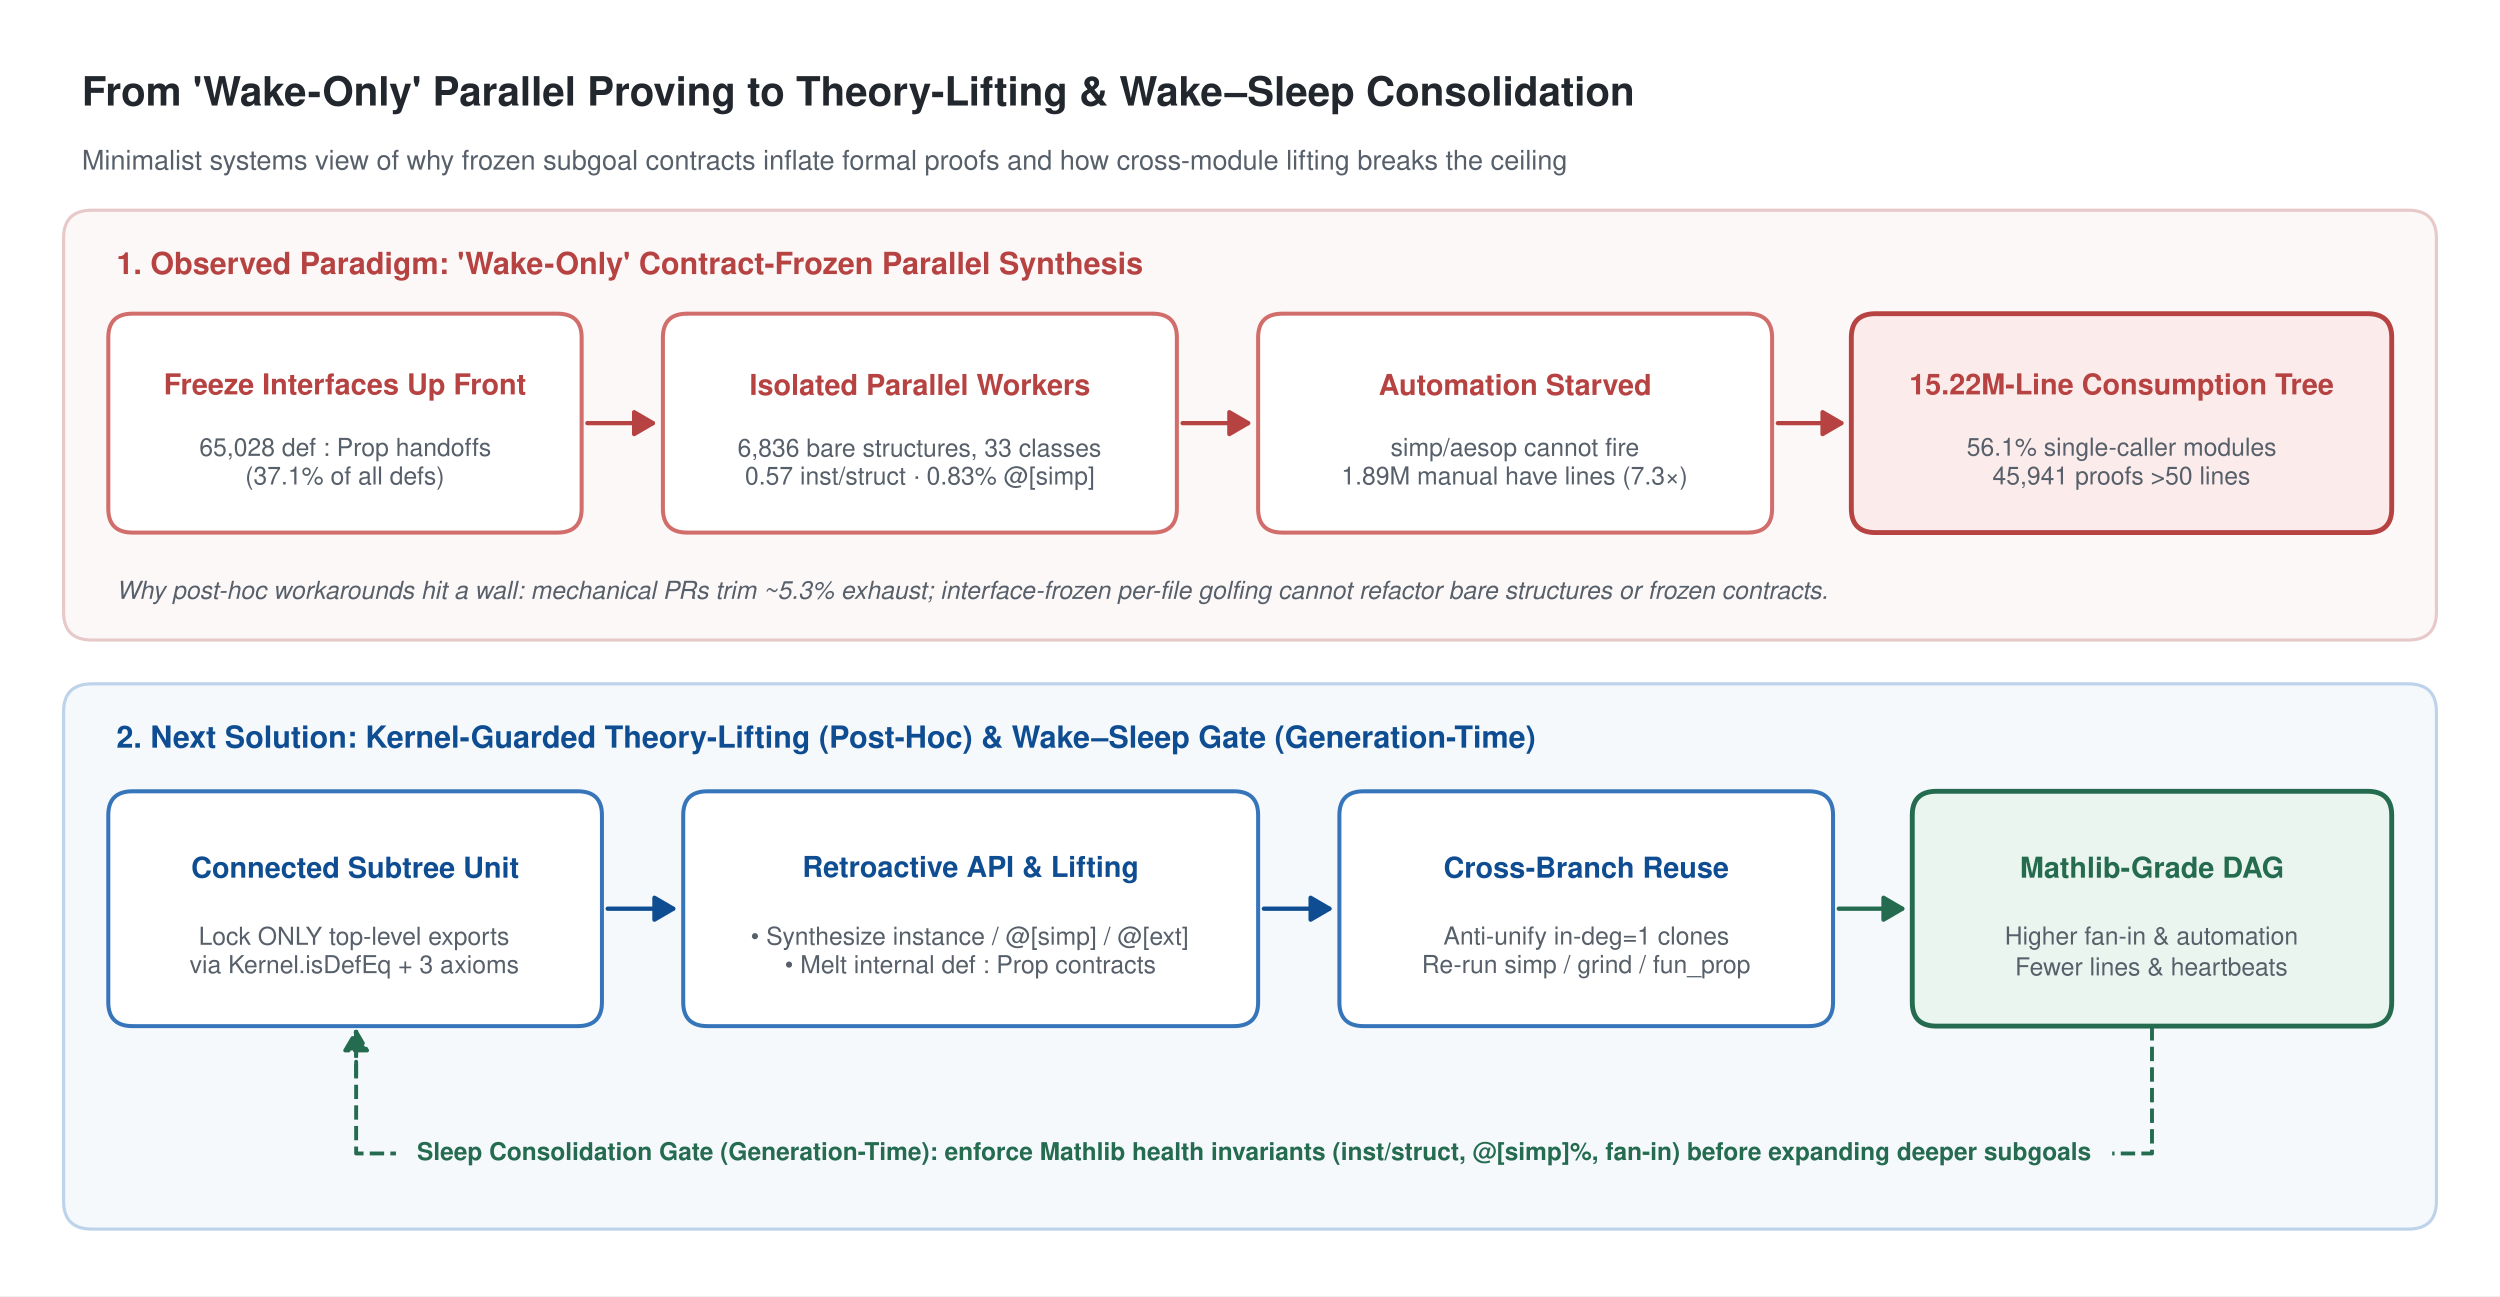
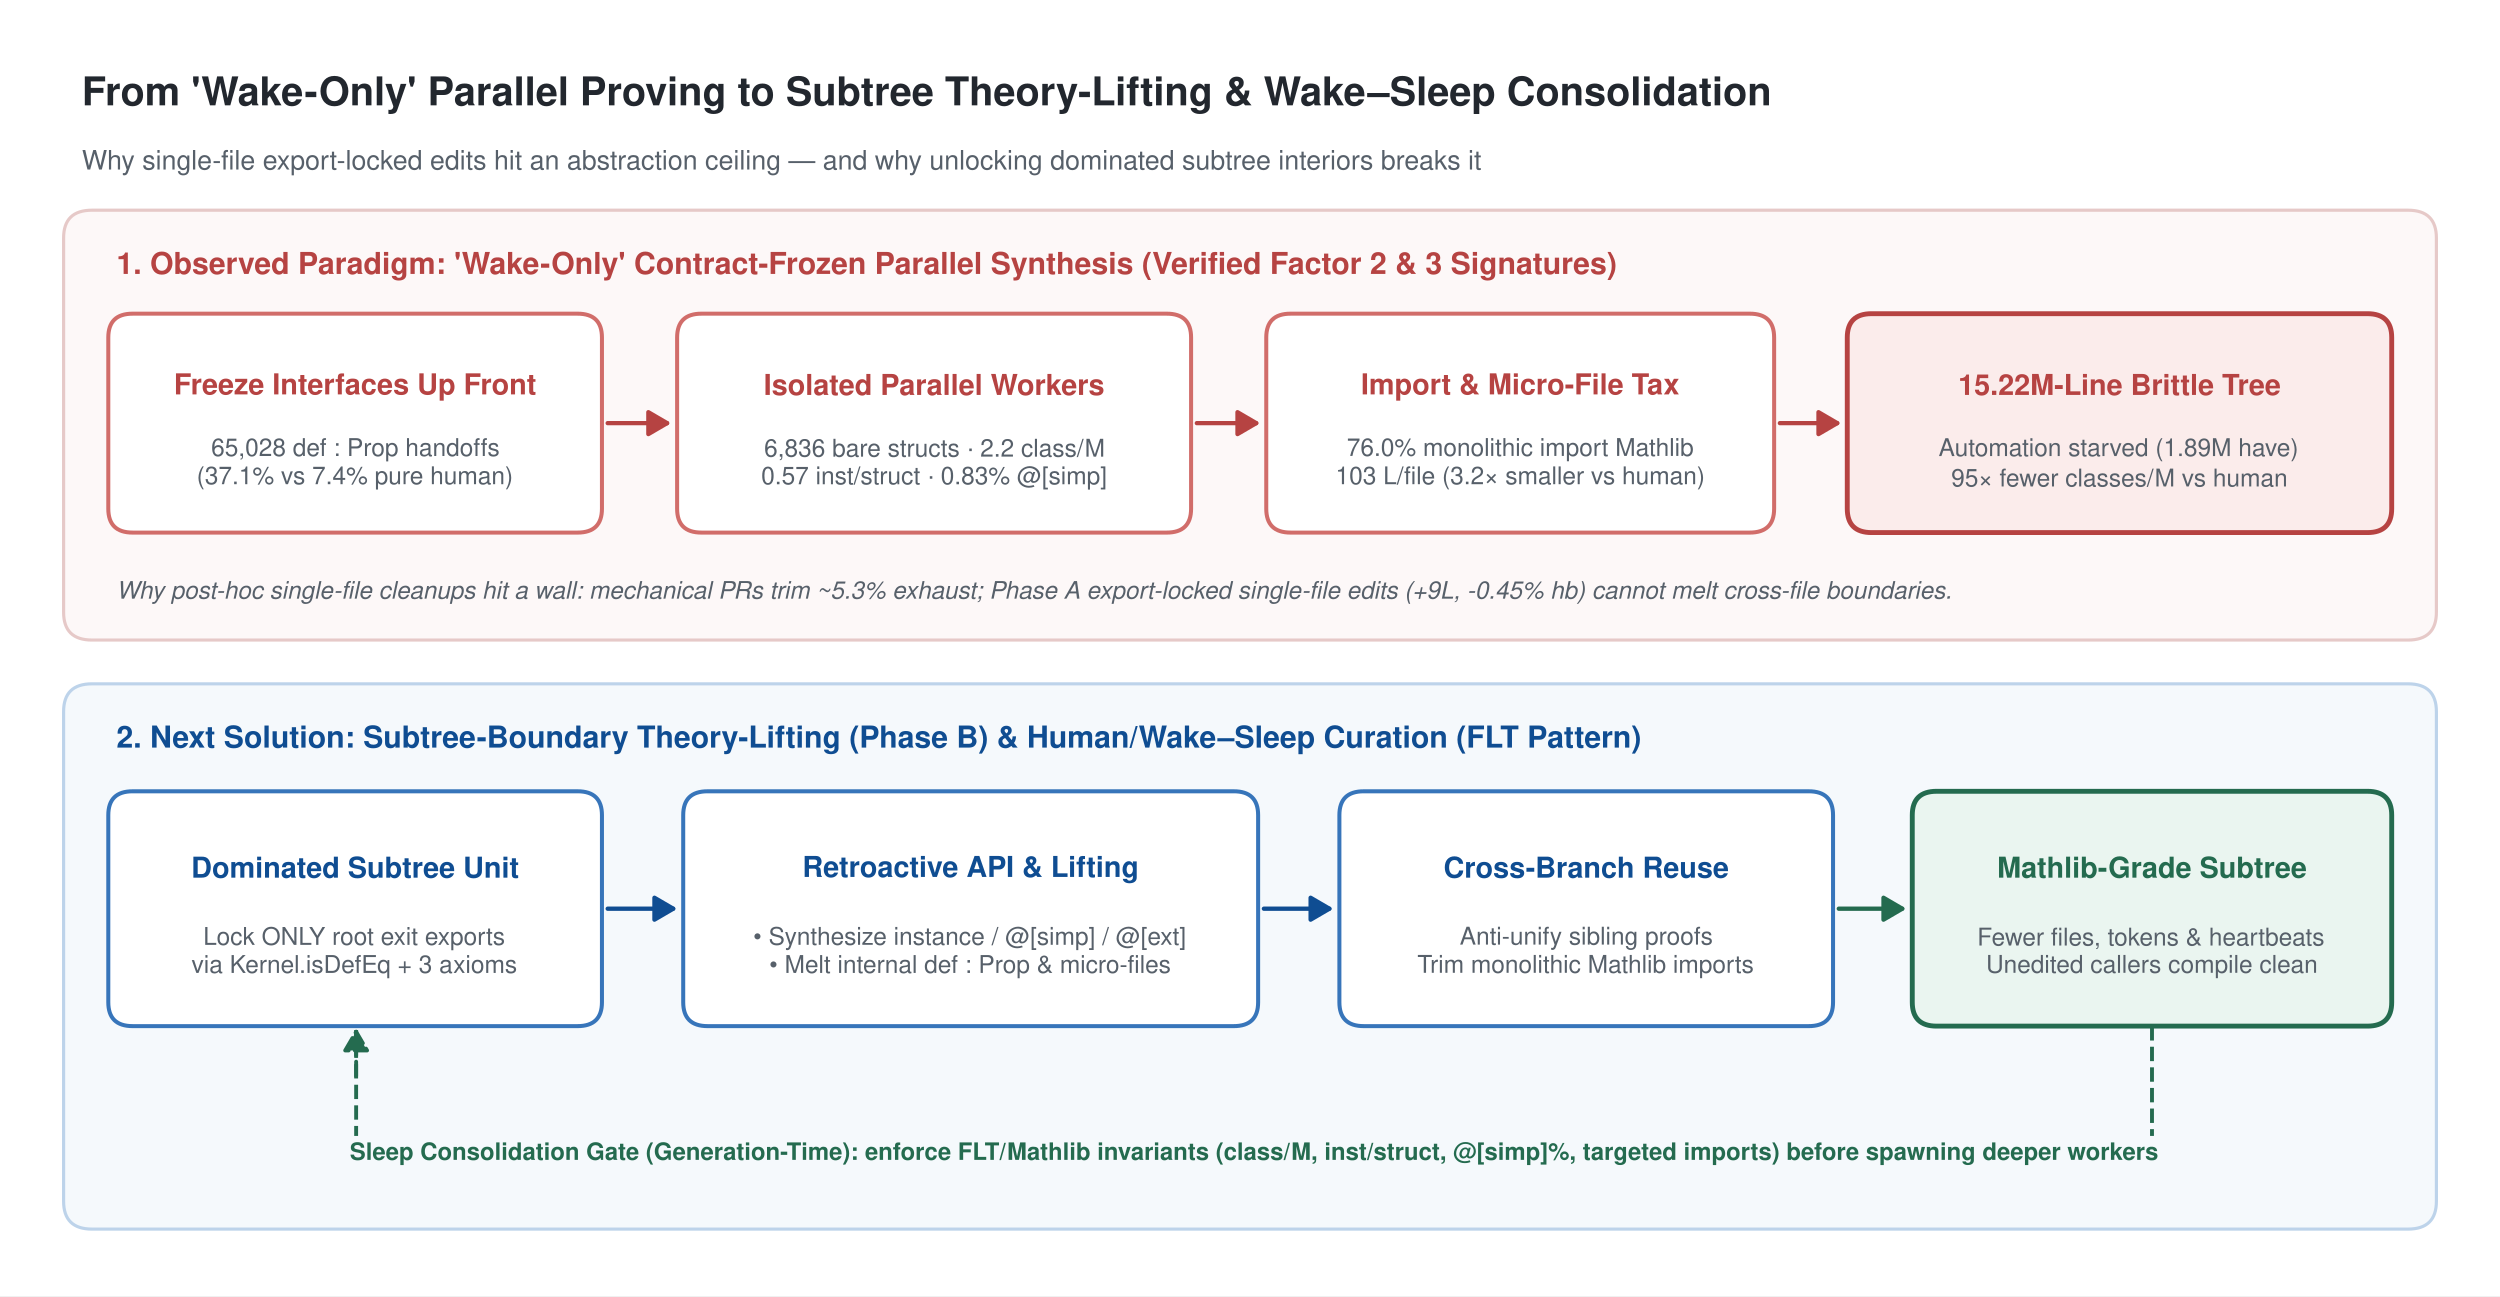
<svg xmlns="http://www.w3.org/2000/svg" width="868.32pt" height="450.144pt" viewBox="0 0 868.32 450.144" version="1.1">
  <defs>
    <style type="text/css">*{stroke-linejoin: round; stroke-linecap: butt}</style>
  </defs>
  <g id="figure_1">
    <g id="patch_1">
      <path d="M 0 450.144  L 868.32 450.144  L 868.32 -0  L 0 -0  z " style="fill: #ffffff" />
    </g>
    <g id="axes_1">
      <g id="patch_2">
-         <path d="M 31.968 222.307  L 836.352 222.307  Q 846.23 222.307 846.23 212.63  L 846.23 82.685  Q 846.23 73.008 836.352 73.008  L 31.968 73.008  Q 22.09 73.008 22.09 82.685  L 22.09 212.63  Q 22.09 222.307 31.968 222.307  z " clip-path="url(#p653486f3a5)" style="fill: #fdf8f8; stroke: #e6c9c8; stroke-width: 1.1; stroke-linejoin: miter" />
+         <path d="M 31.968 222.307  L 836.352 222.307  Q 846.23 222.307 846.23 212.63  L 846.23 82.685  Q 846.23 73.008 836.352 73.008  L 31.968 73.008  Q 22.09 73.008 22.09 82.685  L 22.09 212.63  Q 22.09 222.307 31.968 222.307  z " clip-path="url(#p4495356ec5)" style="fill: #fdf8f8; stroke: #e6c9c8; stroke-width: 1.1; stroke-linejoin: miter" />
      </g>
      <g id="patch_3">
-         <path d="M 31.968 426.902  L 836.352 426.902  Q 846.23 426.902 846.23 417.226  L 846.23 247.19  Q 846.23 237.514 836.352 237.514  L 31.968 237.514  Q 22.09 237.514 22.09 247.19  L 22.09 417.226  Q 22.09 426.902 31.968 426.902  z " clip-path="url(#p653486f3a5)" style="fill: #f5f9fc; stroke: #bdd3ea; stroke-width: 1.1; stroke-linejoin: miter" />
+         <path d="M 31.968 426.902  L 836.352 426.902  Q 846.23 426.902 846.23 417.226  L 846.23 247.19  Q 846.23 237.514 836.352 237.514  L 31.968 237.514  Q 22.09 237.514 22.09 247.19  L 22.09 417.226  Q 22.09 426.902 31.968 426.902  z " clip-path="url(#p4495356ec5)" style="fill: #f5f9fc; stroke: #bdd3ea; stroke-width: 1.1; stroke-linejoin: miter" />
      </g>
      <g id="text_1">
-         <text style="font-weight: 700; font-size: 10.6px; font-family: 'Helvetica', 'Arial', 'DejaVu Sans', 'Bitstream Vera Sans', 'Computer Modern Sans Serif', 'Lucida Grande', 'Verdana', 'Geneva', 'Lucid', 'Avant Garde', sans-serif; text-anchor: start; fill: #b64342" x="40.435" y="95.182" transform="rotate(-0 40.4352 95.18219)">1.  Observed Paradigm: 'Wake-Only' Contract-Frozen Parallel Synthesis</text>
+         <text style="font-weight: 700; font-size: 10.5px; font-family: 'Helvetica', 'Arial', 'DejaVu Sans', 'Bitstream Vera Sans', 'Computer Modern Sans Serif', 'Lucida Grande', 'Verdana', 'Geneva', 'Lucid', 'Avant Garde', sans-serif; text-anchor: start; fill: #b64342" x="40.435" y="95.156" transform="rotate(-0 40.4352 95.15558)">1.  Observed Paradigm: 'Wake-Only' Contract-Frozen Parallel Synthesis  (Verified Factor 2 &amp; 3 Signatures)</text>
      </g>
      <g id="text_2">
-         <text style="font-weight: 700; font-size: 10.6px; font-family: 'Helvetica', 'Arial', 'DejaVu Sans', 'Bitstream Vera Sans', 'Computer Modern Sans Serif', 'Lucida Grande', 'Verdana', 'Geneva', 'Lucid', 'Avant Garde', sans-serif; text-anchor: start; fill: #0f4d92" x="40.435" y="259.688" transform="rotate(-0 40.4352 259.6878)">2.  Next Solution: Kernel-Guarded Theory-Lifting  (Post-Hoc)  &amp;  Wake–Sleep Gate  (Generation-Time)</text>
+         <text style="font-weight: 700; font-size: 10.5px; font-family: 'Helvetica', 'Arial', 'DejaVu Sans', 'Bitstream Vera Sans', 'Computer Modern Sans Serif', 'Lucida Grande', 'Verdana', 'Geneva', 'Lucid', 'Avant Garde', sans-serif; text-anchor: start; fill: #0f4d92" x="40.435" y="259.661" transform="rotate(-0 40.4352 259.6612)">2.  Next Solution: Subtree-Boundary Theory-Lifting  (Phase B)  &amp;  Human/Wake–Sleep Curation  (FLT Pattern)</text>
      </g>
      <g id="text_3">
-         <text style="font-weight: 700; font-size: 14px; font-family: 'Helvetica', 'Arial', 'DejaVu Sans', 'Bitstream Vera Sans', 'Computer Modern Sans Serif', 'Lucida Grande', 'Verdana', 'Geneva', 'Lucid', 'Avant Garde', sans-serif; text-anchor: start; fill: #22272e" x="28.44" y="36.644" transform="rotate(-0 28.44 36.64371)">From 'Wake-Only' Parallel Proving to Theory-Lifting &amp; Wake–Sleep Consolidation</text>
+         <text style="font-weight: 700; font-size: 13.8px; font-family: 'Helvetica', 'Arial', 'DejaVu Sans', 'Bitstream Vera Sans', 'Computer Modern Sans Serif', 'Lucida Grande', 'Verdana', 'Geneva', 'Lucid', 'Avant Garde', sans-serif; text-anchor: start; fill: #22272e" x="28.44" y="36.59" transform="rotate(-0 28.44 36.59049)">From 'Wake-Only' Parallel Proving to Subtree Theory-Lifting &amp; Wake–Sleep Consolidation</text>
      </g>
      <g id="text_4">
-         <text style="font-size: 9.4px; font-family: 'Helvetica', 'Arial', 'DejaVu Sans', 'Bitstream Vera Sans', 'Computer Modern Sans Serif', 'Lucida Grande', 'Verdana', 'Geneva', 'Lucid', 'Avant Garde', sans-serif; text-anchor: start; fill: #57606a" x="28.44" y="58.904" transform="rotate(-0 28.44 58.90433)">Minimalist systems view of why frozen subgoal contracts inflate formal proofs and how cross-module lifting breaks the ceiling</text>
+         <text style="font-size: 9.3px; font-family: 'Helvetica', 'Arial', 'DejaVu Sans', 'Bitstream Vera Sans', 'Computer Modern Sans Serif', 'Lucida Grande', 'Verdana', 'Geneva', 'Lucid', 'Avant Garde', sans-serif; text-anchor: start; fill: #57606a" x="28.44" y="58.878" transform="rotate(-0 28.44 58.87789)">Why single-file export-locked edits hit an abstraction ceiling — and why unlocking dominated subtree interiors breaks it</text>
      </g>
      <g id="patch_4">
-         <path d="M 46.08 184.982  L 193.55 184.982  Q 202.018 184.982 202.018 176.688  L 202.018 117.245  Q 202.018 108.95 193.55 108.95  L 46.08 108.95  Q 37.613 108.95 37.613 117.245  L 37.613 176.688  Q 37.613 184.982 46.08 184.982  z " clip-path="url(#p653486f3a5)" style="fill: #ffffff; stroke: #d16d6a; stroke-width: 1.4; stroke-linejoin: miter" />
+         <path d="M 46.08 184.982  L 200.606 184.982  Q 209.074 184.982 209.074 176.688  L 209.074 117.245  Q 209.074 108.95 200.606 108.95  L 46.08 108.95  Q 37.613 108.95 37.613 117.245  L 37.613 176.688  Q 37.613 184.982 46.08 184.982  z " clip-path="url(#p4495356ec5)" style="fill: #ffffff; stroke: #d16d6a; stroke-width: 1.4; stroke-linejoin: miter" />
      </g>
      <g id="patch_5">
-         <path d="M 238.709 184.982  L 400.291 184.982  Q 408.758 184.982 408.758 176.688  L 408.758 117.245  Q 408.758 108.95 400.291 108.95  L 238.709 108.95  Q 230.242 108.95 230.242 117.245  L 230.242 176.688  Q 230.242 184.982 238.709 184.982  z " clip-path="url(#p653486f3a5)" style="fill: #ffffff; stroke: #d16d6a; stroke-width: 1.4; stroke-linejoin: miter" />
+         <path d="M 243.648 184.982  L 405.23 184.982  Q 413.698 184.982 413.698 176.688  L 413.698 117.245  Q 413.698 108.95 405.23 108.95  L 243.648 108.95  Q 235.181 108.95 235.181 117.245  L 235.181 176.688  Q 235.181 184.982 243.648 184.982  z " clip-path="url(#p4495356ec5)" style="fill: #ffffff; stroke: #d16d6a; stroke-width: 1.4; stroke-linejoin: miter" />
      </g>
      <g id="patch_6">
-         <path d="M 445.45 184.982  L 607.032 184.982  Q 615.499 184.982 615.499 176.688  L 615.499 117.245  Q 615.499 108.95 607.032 108.95  L 445.45 108.95  Q 436.982 108.95 436.982 117.245  L 436.982 176.688  Q 436.982 184.982 445.45 184.982  z " clip-path="url(#p653486f3a5)" style="fill: #ffffff; stroke: #d16d6a; stroke-width: 1.4; stroke-linejoin: miter" />
+         <path d="M 448.272 184.982  L 607.738 184.982  Q 616.205 184.982 616.205 176.688  L 616.205 117.245  Q 616.205 108.95 607.738 108.95  L 448.272 108.95  Q 439.805 108.95 439.805 117.245  L 439.805 176.688  Q 439.805 184.982 448.272 184.982  z " clip-path="url(#p4495356ec5)" style="fill: #ffffff; stroke: #d16d6a; stroke-width: 1.4; stroke-linejoin: miter" />
      </g>
      <g id="patch_7">
-         <path d="M 651.485 184.982  L 822.24 184.982  Q 830.707 184.982 830.707 176.688  L 830.707 117.245  Q 830.707 108.95 822.24 108.95  L 651.485 108.95  Q 643.018 108.95 643.018 117.245  L 643.018 176.688  Q 643.018 184.982 651.485 184.982  z " clip-path="url(#p653486f3a5)" style="fill: #fbeceb; stroke: #b64342; stroke-width: 1.7; stroke-linejoin: miter" />
+         <path d="M 650.074 184.982  L 822.24 184.982  Q 830.707 184.982 830.707 176.688  L 830.707 117.245  Q 830.707 108.95 822.24 108.95  L 650.074 108.95  Q 641.606 108.95 641.606 117.245  L 641.606 176.688  Q 641.606 184.982 650.074 184.982  z " clip-path="url(#p4495356ec5)" style="fill: #fbeceb; stroke: #b64342; stroke-width: 1.7; stroke-linejoin: miter" />
      </g>
      <g id="patch_8">
-         <path d="M 46.08 356.4  L 200.606 356.4  Q 209.074 356.4 209.074 348.106  L 209.074 283.133  Q 209.074 274.838 200.606 274.838  L 46.08 274.838  Q 37.613 274.838 37.613 283.133  L 37.613 348.106  Q 37.613 356.4 46.08 356.4  z " clip-path="url(#p653486f3a5)" style="fill: #ffffff; stroke: #3775ba; stroke-width: 1.4; stroke-linejoin: miter" />
+         <path d="M 46.08 356.4  L 200.606 356.4  Q 209.074 356.4 209.074 348.106  L 209.074 283.133  Q 209.074 274.838 200.606 274.838  L 46.08 274.838  Q 37.613 274.838 37.613 283.133  L 37.613 348.106  Q 37.613 356.4 46.08 356.4  z " clip-path="url(#p4495356ec5)" style="fill: #ffffff; stroke: #3775ba; stroke-width: 1.4; stroke-linejoin: miter" />
      </g>
      <g id="patch_9">
-         <path d="M 245.765 356.4  L 428.515 356.4  Q 436.982 356.4 436.982 348.106  L 436.982 283.133  Q 436.982 274.838 428.515 274.838  L 245.765 274.838  Q 237.298 274.838 237.298 283.133  L 237.298 348.106  Q 237.298 356.4 245.765 356.4  z " clip-path="url(#p653486f3a5)" style="fill: #ffffff; stroke: #3775ba; stroke-width: 1.4; stroke-linejoin: miter" />
+         <path d="M 245.765 356.4  L 428.515 356.4  Q 436.982 356.4 436.982 348.106  L 436.982 283.133  Q 436.982 274.838 428.515 274.838  L 245.765 274.838  Q 237.298 274.838 237.298 283.133  L 237.298 348.106  Q 237.298 356.4 245.765 356.4  z " clip-path="url(#p4495356ec5)" style="fill: #ffffff; stroke: #3775ba; stroke-width: 1.4; stroke-linejoin: miter" />
      </g>
      <g id="patch_10">
-         <path d="M 473.674 356.4  L 628.2 356.4  Q 636.667 356.4 636.667 348.106  L 636.667 283.133  Q 636.667 274.838 628.2 274.838  L 473.674 274.838  Q 465.206 274.838 465.206 283.133  L 465.206 348.106  Q 465.206 356.4 473.674 356.4  z " clip-path="url(#p653486f3a5)" style="fill: #ffffff; stroke: #3775ba; stroke-width: 1.4; stroke-linejoin: miter" />
+         <path d="M 473.674 356.4  L 628.2 356.4  Q 636.667 356.4 636.667 348.106  L 636.667 283.133  Q 636.667 274.838 628.2 274.838  L 473.674 274.838  Q 465.206 274.838 465.206 283.133  L 465.206 348.106  Q 465.206 356.4 473.674 356.4  z " clip-path="url(#p4495356ec5)" style="fill: #ffffff; stroke: #3775ba; stroke-width: 1.4; stroke-linejoin: miter" />
      </g>
      <g id="patch_11">
-         <path d="M 672.653 356.4  L 822.24 356.4  Q 830.707 356.4 830.707 348.106  L 830.707 283.133  Q 830.707 274.838 822.24 274.838  L 672.653 274.838  Q 664.186 274.838 664.186 283.133  L 664.186 348.106  Q 664.186 356.4 672.653 356.4  z " clip-path="url(#p653486f3a5)" style="fill: #eaf5f0; stroke: #246b4f; stroke-width: 1.7; stroke-linejoin: miter" />
+         <path d="M 672.653 356.4  L 822.24 356.4  Q 830.707 356.4 830.707 348.106  L 830.707 283.133  Q 830.707 274.838 822.24 274.838  L 672.653 274.838  Q 664.186 274.838 664.186 283.133  L 664.186 348.106  Q 664.186 356.4 672.653 356.4  z " clip-path="url(#p4495356ec5)" style="fill: #eaf5f0; stroke: #246b4f; stroke-width: 1.7; stroke-linejoin: miter" />
      </g>
      <g id="text_5">
-         <text style="font-weight: 700; font-size: 10px; font-family: 'Helvetica', 'Arial', 'DejaVu Sans', 'Bitstream Vera Sans', 'Computer Modern Sans Serif', 'Lucida Grande', 'Verdana', 'Geneva', 'Lucid', 'Avant Garde', sans-serif; text-anchor: middle; fill: #b64342" x="119.815" y="136.978" transform="rotate(-0 119.8152 136.9783)">Freeze Interfaces Up Front</text>
+         <text style="font-weight: 700; font-size: 10px; font-family: 'Helvetica', 'Arial', 'DejaVu Sans', 'Bitstream Vera Sans', 'Computer Modern Sans Serif', 'Lucida Grande', 'Verdana', 'Geneva', 'Lucid', 'Avant Garde', sans-serif; text-anchor: middle; fill: #b64342" x="123.343" y="136.978" transform="rotate(-0 123.3432 136.9783)">Freeze Interfaces Up Front</text>
      </g>
      <g id="text_6">
-         <text style="font-size: 8.6px; font-family: 'Helvetica', 'Arial', 'DejaVu Sans', 'Bitstream Vera Sans', 'Computer Modern Sans Serif', 'Lucida Grande', 'Verdana', 'Geneva', 'Lucid', 'Avant Garde', sans-serif; fill: #57606a" transform="translate(69.21226 158.3543)">65,028 def : Prop handoffs</text>
-         <text style="font-size: 8.6px; font-family: 'Helvetica', 'Arial', 'DejaVu Sans', 'Bitstream Vera Sans', 'Computer Modern Sans Serif', 'Lucida Grande', 'Verdana', 'Geneva', 'Lucid', 'Avant Garde', sans-serif; fill: #57606a" transform="translate(85.16123 168.269)">(37.1% of all defs)</text>
+         <text style="font-size: 8.5px; font-family: 'Helvetica', 'Arial', 'DejaVu Sans', 'Bitstream Vera Sans', 'Computer Modern Sans Serif', 'Lucida Grande', 'Verdana', 'Geneva', 'Lucid', 'Avant Garde', sans-serif; fill: #57606a" transform="translate(73.32867 158.3858)">65,028 def : Prop handoffs</text>
+         <text style="font-size: 8.5px; font-family: 'Helvetica', 'Arial', 'DejaVu Sans', 'Bitstream Vera Sans', 'Computer Modern Sans Serif', 'Lucida Grande', 'Verdana', 'Geneva', 'Lucid', 'Avant Garde', sans-serif; fill: #57606a" transform="translate(68.30437 168.1666)">(37.1% vs 7.4% pure human)</text>
      </g>
      <g id="text_7">
-         <text style="font-weight: 700; font-size: 10px; font-family: 'Helvetica', 'Arial', 'DejaVu Sans', 'Bitstream Vera Sans', 'Computer Modern Sans Serif', 'Lucida Grande', 'Verdana', 'Geneva', 'Lucid', 'Avant Garde', sans-serif; text-anchor: middle; fill: #b64342" x="319.5" y="137.176" transform="rotate(-0 319.5 137.1764)">Isolated Parallel Workers</text>
+         <text style="font-weight: 700; font-size: 10px; font-family: 'Helvetica', 'Arial', 'DejaVu Sans', 'Bitstream Vera Sans', 'Computer Modern Sans Serif', 'Lucida Grande', 'Verdana', 'Geneva', 'Lucid', 'Avant Garde', sans-serif; text-anchor: middle; fill: #b64342" x="324.439" y="137.176" transform="rotate(-0 324.4392 137.1764)">Isolated Parallel Workers</text>
      </g>
      <g id="text_8">
-         <text style="font-size: 8.6px; font-family: 'Helvetica', 'Arial', 'DejaVu Sans', 'Bitstream Vera Sans', 'Computer Modern Sans Serif', 'Lucida Grande', 'Verdana', 'Geneva', 'Lucid', 'Avant Garde', sans-serif; fill: #57606a" transform="translate(256.1657 158.5787)">6,836 bare structures, 33 classes</text>
-         <text style="font-size: 8.6px; font-family: 'Helvetica', 'Arial', 'DejaVu Sans', 'Bitstream Vera Sans', 'Computer Modern Sans Serif', 'Lucida Grande', 'Verdana', 'Geneva', 'Lucid', 'Avant Garde', sans-serif; fill: #57606a" transform="translate(258.7363 168.2837)">0.57 inst/struct · 0.83% @[simp]</text>
+         <text style="font-size: 8.5px; font-family: 'Helvetica', 'Arial', 'DejaVu Sans', 'Bitstream Vera Sans', 'Computer Modern Sans Serif', 'Lucida Grande', 'Verdana', 'Geneva', 'Lucid', 'Avant Garde', sans-serif; fill: #57606a" transform="translate(265.3894 158.6076)">6,836 bare structs · 2.2 class/M</text>
+         <text style="font-size: 8.5px; font-family: 'Helvetica', 'Arial', 'DejaVu Sans', 'Bitstream Vera Sans', 'Computer Modern Sans Serif', 'Lucida Grande', 'Verdana', 'Geneva', 'Lucid', 'Avant Garde', sans-serif; fill: #57606a" transform="translate(264.3821 168.1998)">0.57 inst/struct · 0.83% @[simp]</text>
      </g>
      <g id="text_9">
-         <text style="font-weight: 700; font-size: 10px; font-family: 'Helvetica', 'Arial', 'DejaVu Sans', 'Bitstream Vera Sans', 'Computer Modern Sans Serif', 'Lucida Grande', 'Verdana', 'Geneva', 'Lucid', 'Avant Garde', sans-serif; text-anchor: middle; fill: #b64342" x="526.241" y="137.176" transform="rotate(-0 526.2408 137.1764)">Automation Starved</text>
+         <text style="font-weight: 700; font-size: 10px; font-family: 'Helvetica', 'Arial', 'DejaVu Sans', 'Bitstream Vera Sans', 'Computer Modern Sans Serif', 'Lucida Grande', 'Verdana', 'Geneva', 'Lucid', 'Avant Garde', sans-serif; text-anchor: middle; fill: #b64342" x="528.005" y="136.978" transform="rotate(-0 528.0048 136.9783)">Import &amp; Micro-File Tax</text>
      </g>
      <g id="text_10">
-         <text style="font-size: 8.6px; font-family: 'Helvetica', 'Arial', 'DejaVu Sans', 'Bitstream Vera Sans', 'Computer Modern Sans Serif', 'Lucida Grande', 'Verdana', 'Geneva', 'Lucid', 'Avant Garde', sans-serif; fill: #57606a" transform="translate(482.9815 158.3543)">simp/aesop cannot fire</text>
-         <text style="font-size: 8.6px; font-family: 'Helvetica', 'Arial', 'DejaVu Sans', 'Bitstream Vera Sans', 'Computer Modern Sans Serif', 'Lucida Grande', 'Verdana', 'Geneva', 'Lucid', 'Avant Garde', sans-serif; fill: #57606a" transform="translate(465.8916 168.269)">1.89M manual have lines (7.3×)</text>
+         <text style="font-size: 8.5px; font-family: 'Helvetica', 'Arial', 'DejaVu Sans', 'Bitstream Vera Sans', 'Computer Modern Sans Serif', 'Lucida Grande', 'Verdana', 'Geneva', 'Lucid', 'Avant Garde', sans-serif; fill: #57606a" transform="translate(467.7737 158.3526)">76.0% monolithic import Mathlib</text>
+         <text style="font-size: 8.5px; font-family: 'Helvetica', 'Arial', 'DejaVu Sans', 'Bitstream Vera Sans', 'Computer Modern Sans Serif', 'Lucida Grande', 'Verdana', 'Geneva', 'Lucid', 'Avant Garde', sans-serif; fill: #57606a" transform="translate(463.875 168.1852)">103 L/file (3.2× smaller vs human)</text>
      </g>
      <g id="text_11">
-         <text style="font-weight: 700; font-size: 10px; font-family: 'Helvetica', 'Arial', 'DejaVu Sans', 'Bitstream Vera Sans', 'Computer Modern Sans Serif', 'Lucida Grande', 'Verdana', 'Geneva', 'Lucid', 'Avant Garde', sans-serif; text-anchor: middle; fill: #b64342" x="736.862" y="136.978" transform="rotate(-0 736.8624 136.9783)">15.22M-Line Consumption Tree</text>
+         <text style="font-weight: 700; font-size: 10px; font-family: 'Helvetica', 'Arial', 'DejaVu Sans', 'Bitstream Vera Sans', 'Computer Modern Sans Serif', 'Lucida Grande', 'Verdana', 'Geneva', 'Lucid', 'Avant Garde', sans-serif; text-anchor: middle; fill: #b64342" x="736.157" y="137.176" transform="rotate(-0 736.1568 137.1764)">15.22M-Line Brittle Tree</text>
      </g>
      <g id="text_12">
-         <text style="font-size: 8.6px; font-family: 'Helvetica', 'Arial', 'DejaVu Sans', 'Bitstream Vera Sans', 'Computer Modern Sans Serif', 'Lucida Grande', 'Verdana', 'Geneva', 'Lucid', 'Avant Garde', sans-serif; fill: #57606a" transform="translate(683.0882 158.2656)">56.1% single-caller modules</text>
-         <text style="font-size: 8.6px; font-family: 'Helvetica', 'Arial', 'DejaVu Sans', 'Bitstream Vera Sans', 'Computer Modern Sans Serif', 'Lucida Grande', 'Verdana', 'Geneva', 'Lucid', 'Avant Garde', sans-serif; fill: #57606a" transform="translate(692.0409 168.2434)">45,941 proofs &gt;50 lines</text>
+         <text style="font-size: 8.5px; font-family: 'Helvetica', 'Arial', 'DejaVu Sans', 'Bitstream Vera Sans', 'Computer Modern Sans Serif', 'Lucida Grande', 'Verdana', 'Geneva', 'Lucid', 'Avant Garde', sans-serif; fill: #57606a" transform="translate(673.3245 158.411)">Automation starved (1.89M have)</text>
+         <text style="font-size: 8.5px; font-family: 'Helvetica', 'Arial', 'DejaVu Sans', 'Bitstream Vera Sans', 'Computer Modern Sans Serif', 'Lucida Grande', 'Verdana', 'Geneva', 'Lucid', 'Avant Garde', sans-serif; fill: #57606a" transform="translate(677.6974 168.9608)">95× fewer classes/M vs human</text>
      </g>
      <g id="text_13">
-         <text style="font-style: italic; font-size: 8.6px; font-family: 'Helvetica', 'Arial', 'DejaVu Sans', 'Bitstream Vera Sans', 'Computer Modern Sans Serif', 'Lucida Grande', 'Verdana', 'Geneva', 'Lucid', 'Avant Garde', sans-serif; text-anchor: start; fill: #57606a" x="40.435" y="207.992" transform="rotate(-0 40.4352 207.992)">Why post-hoc workarounds hit a wall:  mechanical PRs trim ~5.3% exhaust; interface-frozen per-file golfing cannot refactor bare structures or frozen contracts.</text>
+         <text style="font-style: italic; font-size: 8.4px; font-family: 'Helvetica', 'Arial', 'DejaVu Sans', 'Bitstream Vera Sans', 'Computer Modern Sans Serif', 'Lucida Grande', 'Verdana', 'Geneva', 'Lucid', 'Avant Garde', sans-serif; text-anchor: start; fill: #57606a" x="40.435" y="207.939" transform="rotate(-0 40.4352 207.9392)">Why post-hoc single-file cleanups hit a wall: mechanical PRs trim ~5.3% exhaust; Phase A export-locked single-file edits (+9L, -0.45% hb) cannot melt cross-file boundaries.</text>
      </g>
      <g id="text_14">
-         <text style="font-weight: 700; font-size: 10px; font-family: 'Helvetica', 'Arial', 'DejaVu Sans', 'Bitstream Vera Sans', 'Computer Modern Sans Serif', 'Lucida Grande', 'Verdana', 'Geneva', 'Lucid', 'Avant Garde', sans-serif; text-anchor: middle; fill: #0f4d92" x="123.343" y="304.834" transform="rotate(-0 123.3432 304.8338)">Connected Subtree Unit</text>
+         <text style="font-weight: 700; font-size: 10px; font-family: 'Helvetica', 'Arial', 'DejaVu Sans', 'Bitstream Vera Sans', 'Computer Modern Sans Serif', 'Lucida Grande', 'Verdana', 'Geneva', 'Lucid', 'Avant Garde', sans-serif; text-anchor: middle; fill: #0f4d92" x="123.343" y="304.834" transform="rotate(-0 123.3432 304.8338)">Dominated Subtree Unit</text>
      </g>
      <g id="text_15">
-         <text style="font-size: 8.6px; font-family: 'Helvetica', 'Arial', 'DejaVu Sans', 'Bitstream Vera Sans', 'Computer Modern Sans Serif', 'Lucida Grande', 'Verdana', 'Geneva', 'Lucid', 'Avant Garde', sans-serif; fill: #57606a" transform="translate(69.008 328.1533)">Lock ONLY top-level exports</text>
-         <text style="font-size: 8.6px; font-family: 'Helvetica', 'Arial', 'DejaVu Sans', 'Bitstream Vera Sans', 'Computer Modern Sans Serif', 'Lucida Grande', 'Verdana', 'Geneva', 'Lucid', 'Avant Garde', sans-serif; fill: #57606a" transform="translate(65.86631 338.0021)">via Kernel.isDefEq + 3 axioms</text>
+         <text style="font-size: 8.5px; font-family: 'Helvetica', 'Arial', 'DejaVu Sans', 'Bitstream Vera Sans', 'Computer Modern Sans Serif', 'Lucida Grande', 'Verdana', 'Geneva', 'Lucid', 'Avant Garde', sans-serif; fill: #57606a" transform="translate(70.58609 328.1844)">Lock ONLY root exit exports</text>
+         <text style="font-size: 8.5px; font-family: 'Helvetica', 'Arial', 'DejaVu Sans', 'Bitstream Vera Sans', 'Computer Modern Sans Serif', 'Lucida Grande', 'Verdana', 'Geneva', 'Lucid', 'Avant Garde', sans-serif; fill: #57606a" transform="translate(66.53464 337.9187)">via Kernel.isDefEq + 3 axioms</text>
      </g>
      <g id="text_16">
        <text style="font-weight: 700; font-size: 10px; font-family: 'Helvetica', 'Arial', 'DejaVu Sans', 'Bitstream Vera Sans', 'Computer Modern Sans Serif', 'Lucida Grande', 'Verdana', 'Geneva', 'Lucid', 'Avant Garde', sans-serif; text-anchor: middle; fill: #0f4d92" x="337.14" y="304.594" transform="rotate(-0 337.14 304.5944)">Retroactive API &amp; Lifting</text>
      </g>
      <g id="text_17">
-         <text style="font-size: 8.6px; font-family: 'Helvetica', 'Arial', 'DejaVu Sans', 'Bitstream Vera Sans', 'Computer Modern Sans Serif', 'Lucida Grande', 'Verdana', 'Geneva', 'Lucid', 'Avant Garde', sans-serif; fill: #57606a" transform="translate(260.7068 328.1278)">• Synthesize instance / @[simp] / @[ext]</text>
-         <text style="font-size: 8.6px; font-family: 'Helvetica', 'Arial', 'DejaVu Sans', 'Bitstream Vera Sans', 'Computer Modern Sans Serif', 'Lucida Grande', 'Verdana', 'Geneva', 'Lucid', 'Avant Garde', sans-serif; fill: #57606a" transform="translate(272.5433 338.0021)">• Melt internal def : Prop contracts</text>
+         <text style="font-size: 8.5px; font-family: 'Helvetica', 'Arial', 'DejaVu Sans', 'Bitstream Vera Sans', 'Computer Modern Sans Serif', 'Lucida Grande', 'Verdana', 'Geneva', 'Lucid', 'Avant Garde', sans-serif; fill: #57606a" transform="translate(261.5956 328.1591)">• Synthesize instance / @[simp] / @[ext]</text>
+         <text style="font-size: 8.5px; font-family: 'Helvetica', 'Arial', 'DejaVu Sans', 'Bitstream Vera Sans', 'Computer Modern Sans Serif', 'Lucida Grande', 'Verdana', 'Geneva', 'Lucid', 'Avant Garde', sans-serif; fill: #57606a" transform="translate(267.1598 337.9187)">• Melt internal def : Prop &amp; micro-files</text>
      </g>
      <g id="text_18">
        <text style="font-weight: 700; font-size: 10px; font-family: 'Helvetica', 'Arial', 'DejaVu Sans', 'Bitstream Vera Sans', 'Computer Modern Sans Serif', 'Lucida Grande', 'Verdana', 'Geneva', 'Lucid', 'Avant Garde', sans-serif; text-anchor: middle; fill: #0f4d92" x="550.937" y="304.834" transform="rotate(-0 550.9368 304.8338)">Cross-Branch Reuse</text>
      </g>
      <g id="text_19">
-         <text style="font-size: 8.6px; font-family: 'Helvetica', 'Arial', 'DejaVu Sans', 'Bitstream Vera Sans', 'Computer Modern Sans Serif', 'Lucida Grande', 'Verdana', 'Geneva', 'Lucid', 'Avant Garde', sans-serif; fill: #57606a" transform="translate(501.3403 328.0579)">Anti-unify in-deg=1 clones</text>
-         <text style="font-size: 8.6px; font-family: 'Helvetica', 'Arial', 'DejaVu Sans', 'Bitstream Vera Sans', 'Computer Modern Sans Serif', 'Lucida Grande', 'Verdana', 'Geneva', 'Lucid', 'Avant Garde', sans-serif; fill: #57606a" transform="translate(493.8194 337.9471)">Re-run simp / grind / fun_prop</text>
+         <text style="font-size: 8.5px; font-family: 'Helvetica', 'Arial', 'DejaVu Sans', 'Bitstream Vera Sans', 'Computer Modern Sans Serif', 'Lucida Grande', 'Verdana', 'Geneva', 'Lucid', 'Avant Garde', sans-serif; fill: #57606a" transform="translate(507.0011 328.0901)">Anti-unify sibling proofs</text>
+         <text style="font-size: 8.5px; font-family: 'Helvetica', 'Arial', 'DejaVu Sans', 'Bitstream Vera Sans', 'Computer Modern Sans Serif', 'Lucida Grande', 'Verdana', 'Geneva', 'Lucid', 'Avant Garde', sans-serif; fill: #57606a" transform="translate(492.2908 337.8855)">Trim monolithic Mathlib imports</text>
      </g>
      <g id="text_20">
-         <text style="font-weight: 700; font-size: 10px; font-family: 'Helvetica', 'Arial', 'DejaVu Sans', 'Bitstream Vera Sans', 'Computer Modern Sans Serif', 'Lucida Grande', 'Verdana', 'Geneva', 'Lucid', 'Avant Garde', sans-serif; text-anchor: middle; fill: #246b4f" x="747.446" y="304.834" transform="rotate(-0 747.4464 304.8338)">Mathlib-Grade DAG</text>
+         <text style="font-weight: 700; font-size: 10px; font-family: 'Helvetica', 'Arial', 'DejaVu Sans', 'Bitstream Vera Sans', 'Computer Modern Sans Serif', 'Lucida Grande', 'Verdana', 'Geneva', 'Lucid', 'Avant Garde', sans-serif; text-anchor: middle; fill: #246b4f" x="747.446" y="304.834" transform="rotate(-0 747.4464 304.8338)">Mathlib-Grade Subtree</text>
      </g>
      <g id="text_21">
-         <text style="font-size: 8.6px; font-family: 'Helvetica', 'Arial', 'DejaVu Sans', 'Bitstream Vera Sans', 'Computer Modern Sans Serif', 'Lucida Grande', 'Verdana', 'Geneva', 'Lucid', 'Avant Garde', sans-serif; fill: #57606a" transform="translate(696.2992 328.0579)">Higher fan-in &amp; automation</text>
-         <text style="font-size: 8.6px; font-family: 'Helvetica', 'Arial', 'DejaVu Sans', 'Bitstream Vera Sans', 'Computer Modern Sans Serif', 'Lucida Grande', 'Verdana', 'Geneva', 'Lucid', 'Avant Garde', sans-serif; fill: #57606a" transform="translate(699.8871 338.7788)">Fewer lines &amp; heartbeats</text>
+         <text style="font-size: 8.5px; font-family: 'Helvetica', 'Arial', 'DejaVu Sans', 'Bitstream Vera Sans', 'Computer Modern Sans Serif', 'Lucida Grande', 'Verdana', 'Geneva', 'Lucid', 'Avant Garde', sans-serif; fill: #57606a" transform="translate(686.7405 328.3995)">Fewer files, tokens &amp; heartbeats</text>
+         <text style="font-size: 8.5px; font-family: 'Helvetica', 'Arial', 'DejaVu Sans', 'Bitstream Vera Sans', 'Computer Modern Sans Serif', 'Lucida Grande', 'Verdana', 'Geneva', 'Lucid', 'Avant Garde', sans-serif; fill: #57606a" transform="translate(689.8091 337.8855)">Unedited callers compile clean</text>
      </g>
      <g id="line2d_1">
-         <path d="M 747.446 356.4  L 747.446 400.637  L 123.696 400.637  L 123.696 357.782  " clip-path="url(#p653486f3a5)" style="fill: none; stroke-dasharray: 4.995,2.16; stroke-dashoffset: 0; stroke: #246b4f; stroke-width: 1.35" />
+         <path d="M 747.446 356.4  L 747.446 400.637  L 123.696 400.637  L 123.696 357.782  " clip-path="url(#p4495356ec5)" style="fill: none; stroke-dasharray: 4.995,2.16; stroke-dashoffset: 0; stroke: #246b4f; stroke-width: 1.35" />
      </g>
      <g id="patch_12">
-         <path d="M 204.019 146.966  Q 216.13 146.966 226.755 146.966  " clip-path="url(#p653486f3a5)" style="fill: none; stroke: #b64342; stroke-width: 1.5; stroke-linecap: round" />
-         <path d="M 220.255 143.166  L 226.755 146.966  L 220.255 150.766  z " clip-path="url(#p653486f3a5)" style="fill: #b64342; stroke: #b64342; stroke-width: 1.5; stroke-linecap: round" />
+         <path d="M 211.072 146.966  Q 222.127 146.966 231.696 146.966  " clip-path="url(#p4495356ec5)" style="fill: none; stroke: #b64342; stroke-width: 1.5; stroke-linecap: round" />
+         <path d="M 225.196 143.166  L 231.696 146.966  L 225.196 150.766  z " clip-path="url(#p4495356ec5)" style="fill: #b64342; stroke: #b64342; stroke-width: 1.5; stroke-linecap: round" />
      </g>
      <g id="patch_13">
-         <path d="M 410.76 146.966  Q 422.871 146.966 433.496 146.966  " clip-path="url(#p653486f3a5)" style="fill: none; stroke: #b64342; stroke-width: 1.5; stroke-linecap: round" />
-         <path d="M 426.996 143.166  L 433.496 146.966  L 426.996 150.766  z " clip-path="url(#p653486f3a5)" style="fill: #b64342; stroke: #b64342; stroke-width: 1.5; stroke-linecap: round" />
+         <path d="M 415.696 146.966  Q 426.751 146.966 436.32 146.966  " clip-path="url(#p4495356ec5)" style="fill: none; stroke: #b64342; stroke-width: 1.5; stroke-linecap: round" />
+         <path d="M 429.82 143.166  L 436.32 146.966  L 429.82 150.766  z " clip-path="url(#p4495356ec5)" style="fill: #b64342; stroke: #b64342; stroke-width: 1.5; stroke-linecap: round" />
      </g>
      <g id="patch_14">
-         <path d="M 617.498 146.966  Q 629.256 146.966 639.528 146.966  " clip-path="url(#p653486f3a5)" style="fill: none; stroke: #b64342; stroke-width: 1.5; stroke-linecap: round" />
-         <path d="M 633.028 143.166  L 639.528 146.966  L 633.028 150.766  z " clip-path="url(#p653486f3a5)" style="fill: #b64342; stroke: #b64342; stroke-width: 1.5; stroke-linecap: round" />
+         <path d="M 618.205 146.966  Q 628.904 146.966 638.118 146.966  " clip-path="url(#p4495356ec5)" style="fill: none; stroke: #b64342; stroke-width: 1.5; stroke-linecap: round" />
+         <path d="M 631.618 143.166  L 638.118 146.966  L 631.618 150.766  z " clip-path="url(#p4495356ec5)" style="fill: #b64342; stroke: #b64342; stroke-width: 1.5; stroke-linecap: round" />
      </g>
      <g id="patch_15">
-         <path d="M 211.075 315.619  Q 223.186 315.619 233.811 315.619  " clip-path="url(#p653486f3a5)" style="fill: none; stroke: #0f4d92; stroke-width: 1.5; stroke-linecap: round" />
-         <path d="M 227.311 311.819  L 233.811 315.619  L 227.311 319.419  z " clip-path="url(#p653486f3a5)" style="fill: #0f4d92; stroke: #0f4d92; stroke-width: 1.5; stroke-linecap: round" />
+         <path d="M 211.075 315.619  Q 223.186 315.619 233.811 315.619  " clip-path="url(#p4495356ec5)" style="fill: none; stroke: #0f4d92; stroke-width: 1.5; stroke-linecap: round" />
+         <path d="M 227.311 311.819  L 233.811 315.619  L 227.311 319.419  z " clip-path="url(#p4495356ec5)" style="fill: #0f4d92; stroke: #0f4d92; stroke-width: 1.5; stroke-linecap: round" />
      </g>
      <g id="patch_16">
-         <path d="M 438.984 315.619  Q 451.095 315.619 461.72 315.619  " clip-path="url(#p653486f3a5)" style="fill: none; stroke: #0f4d92; stroke-width: 1.5; stroke-linecap: round" />
-         <path d="M 455.22 311.819  L 461.72 315.619  L 455.22 319.419  z " clip-path="url(#p653486f3a5)" style="fill: #0f4d92; stroke: #0f4d92; stroke-width: 1.5; stroke-linecap: round" />
+         <path d="M 438.984 315.619  Q 451.095 315.619 461.72 315.619  " clip-path="url(#p4495356ec5)" style="fill: none; stroke: #0f4d92; stroke-width: 1.5; stroke-linecap: round" />
+         <path d="M 455.22 311.819  L 461.72 315.619  L 455.22 319.419  z " clip-path="url(#p4495356ec5)" style="fill: #0f4d92; stroke: #0f4d92; stroke-width: 1.5; stroke-linecap: round" />
      </g>
      <g id="patch_17">
-         <path d="M 638.666 315.619  Q 650.424 315.619 660.696 315.619  " clip-path="url(#p653486f3a5)" style="fill: none; stroke: #246b4f; stroke-width: 1.5; stroke-linecap: round" />
-         <path d="M 654.196 311.819  L 660.696 315.619  L 654.196 319.419  z " clip-path="url(#p653486f3a5)" style="fill: #246b4f; stroke: #246b4f; stroke-width: 1.5; stroke-linecap: round" />
+         <path d="M 638.666 315.619  Q 650.424 315.619 660.696 315.619  " clip-path="url(#p4495356ec5)" style="fill: none; stroke: #246b4f; stroke-width: 1.5; stroke-linecap: round" />
+         <path d="M 654.196 311.819  L 660.696 315.619  L 654.196 319.419  z " clip-path="url(#p4495356ec5)" style="fill: #246b4f; stroke: #246b4f; stroke-width: 1.5; stroke-linecap: round" />
      </g>
      <g id="patch_18">
-         <path d="M 123.696 373.751  Q 123.696 365.384 123.696 358.354  " clip-path="url(#p653486f3a5)" style="fill: none; stroke-dasharray: 4.995,2.16; stroke-dashoffset: 0; stroke: #246b4f; stroke-width: 1.35; stroke-linecap: round" />
-         <path d="M 119.896 364.854  L 123.696 358.354  L 127.496 364.854  z " clip-path="url(#p653486f3a5)" style="fill: #246b4f; stroke-dasharray: 4.995,2.16; stroke-dashoffset: 0; stroke: #246b4f; stroke-width: 1.35; stroke-linecap: round" />
+         <path d="M 123.696 373.751  Q 123.696 365.384 123.696 358.354  " clip-path="url(#p4495356ec5)" style="fill: none; stroke-dasharray: 4.995,2.16; stroke-dashoffset: 0; stroke: #246b4f; stroke-width: 1.35; stroke-linecap: round" />
+         <path d="M 119.896 364.854  L 123.696 358.354  L 127.496 364.854  z " clip-path="url(#p4495356ec5)" style="fill: #246b4f; stroke-dasharray: 4.995,2.16; stroke-dashoffset: 0; stroke: #246b4f; stroke-width: 1.35; stroke-linecap: round" />
      </g>
      <g id="text_22">
        <g id="patch_19">
-           <path d="M 139.652 406.875  L 731.491 406.875  Q 733.616 406.875 733.616 404.75  L 733.616 396.524  Q 733.616 394.399 731.491 394.399  L 139.652 394.399  Q 137.527 394.399 137.527 396.524  L 137.527 404.75  Q 137.527 406.875 139.652 406.875  z " style="fill: #f5f9fc" />
+           <path d="M 116.701 406.728  L 754.441 406.728  Q 756.516 406.728 756.516 404.653  L 756.516 396.62  Q 756.516 394.545 754.441 394.545  L 116.701 394.545  Q 114.626 394.545 114.626 396.62  L 114.626 404.653  Q 114.626 406.728 116.701 406.728  z " style="fill: #f5f9fc" />
        </g>
-         <text style="font-weight: 700; font-size: 8.5px; font-family: 'Helvetica', 'Arial', 'DejaVu Sans', 'Bitstream Vera Sans', 'Computer Modern Sans Serif', 'Lucida Grande', 'Verdana', 'Geneva', 'Lucid', 'Avant Garde', sans-serif; text-anchor: middle; fill: #246b4f" x="435.571" y="402.899" transform="rotate(-0 435.5712 402.8986)">  Sleep Consolidation Gate (Generation-Time): enforce Mathlib health invariants (inst/struct, @[simp]%, fan-in) before expanding deeper subgoals  </text>
+         <text style="font-weight: 700; font-size: 8.3px; font-family: 'Helvetica', 'Arial', 'DejaVu Sans', 'Bitstream Vera Sans', 'Computer Modern Sans Serif', 'Lucida Grande', 'Verdana', 'Geneva', 'Lucid', 'Avant Garde', sans-serif; text-anchor: middle; fill: #246b4f" x="435.571" y="402.845" transform="rotate(-0 435.5712 402.8454)">  Sleep Consolidation Gate (Generation-Time): enforce FLT/Mathlib invariants (class/M, inst/struct, @[simp]%, targeted imports) before spawning deeper workers  </text>
      </g>
    </g>
  </g>
  <defs>
-     <clipPath id="p653486f3a5">
+     <clipPath id="p4495356ec5">
      <rect x="10.8" y="10.8" width="846.72" height="428.544" />
    </clipPath>
  </defs>
</svg>
